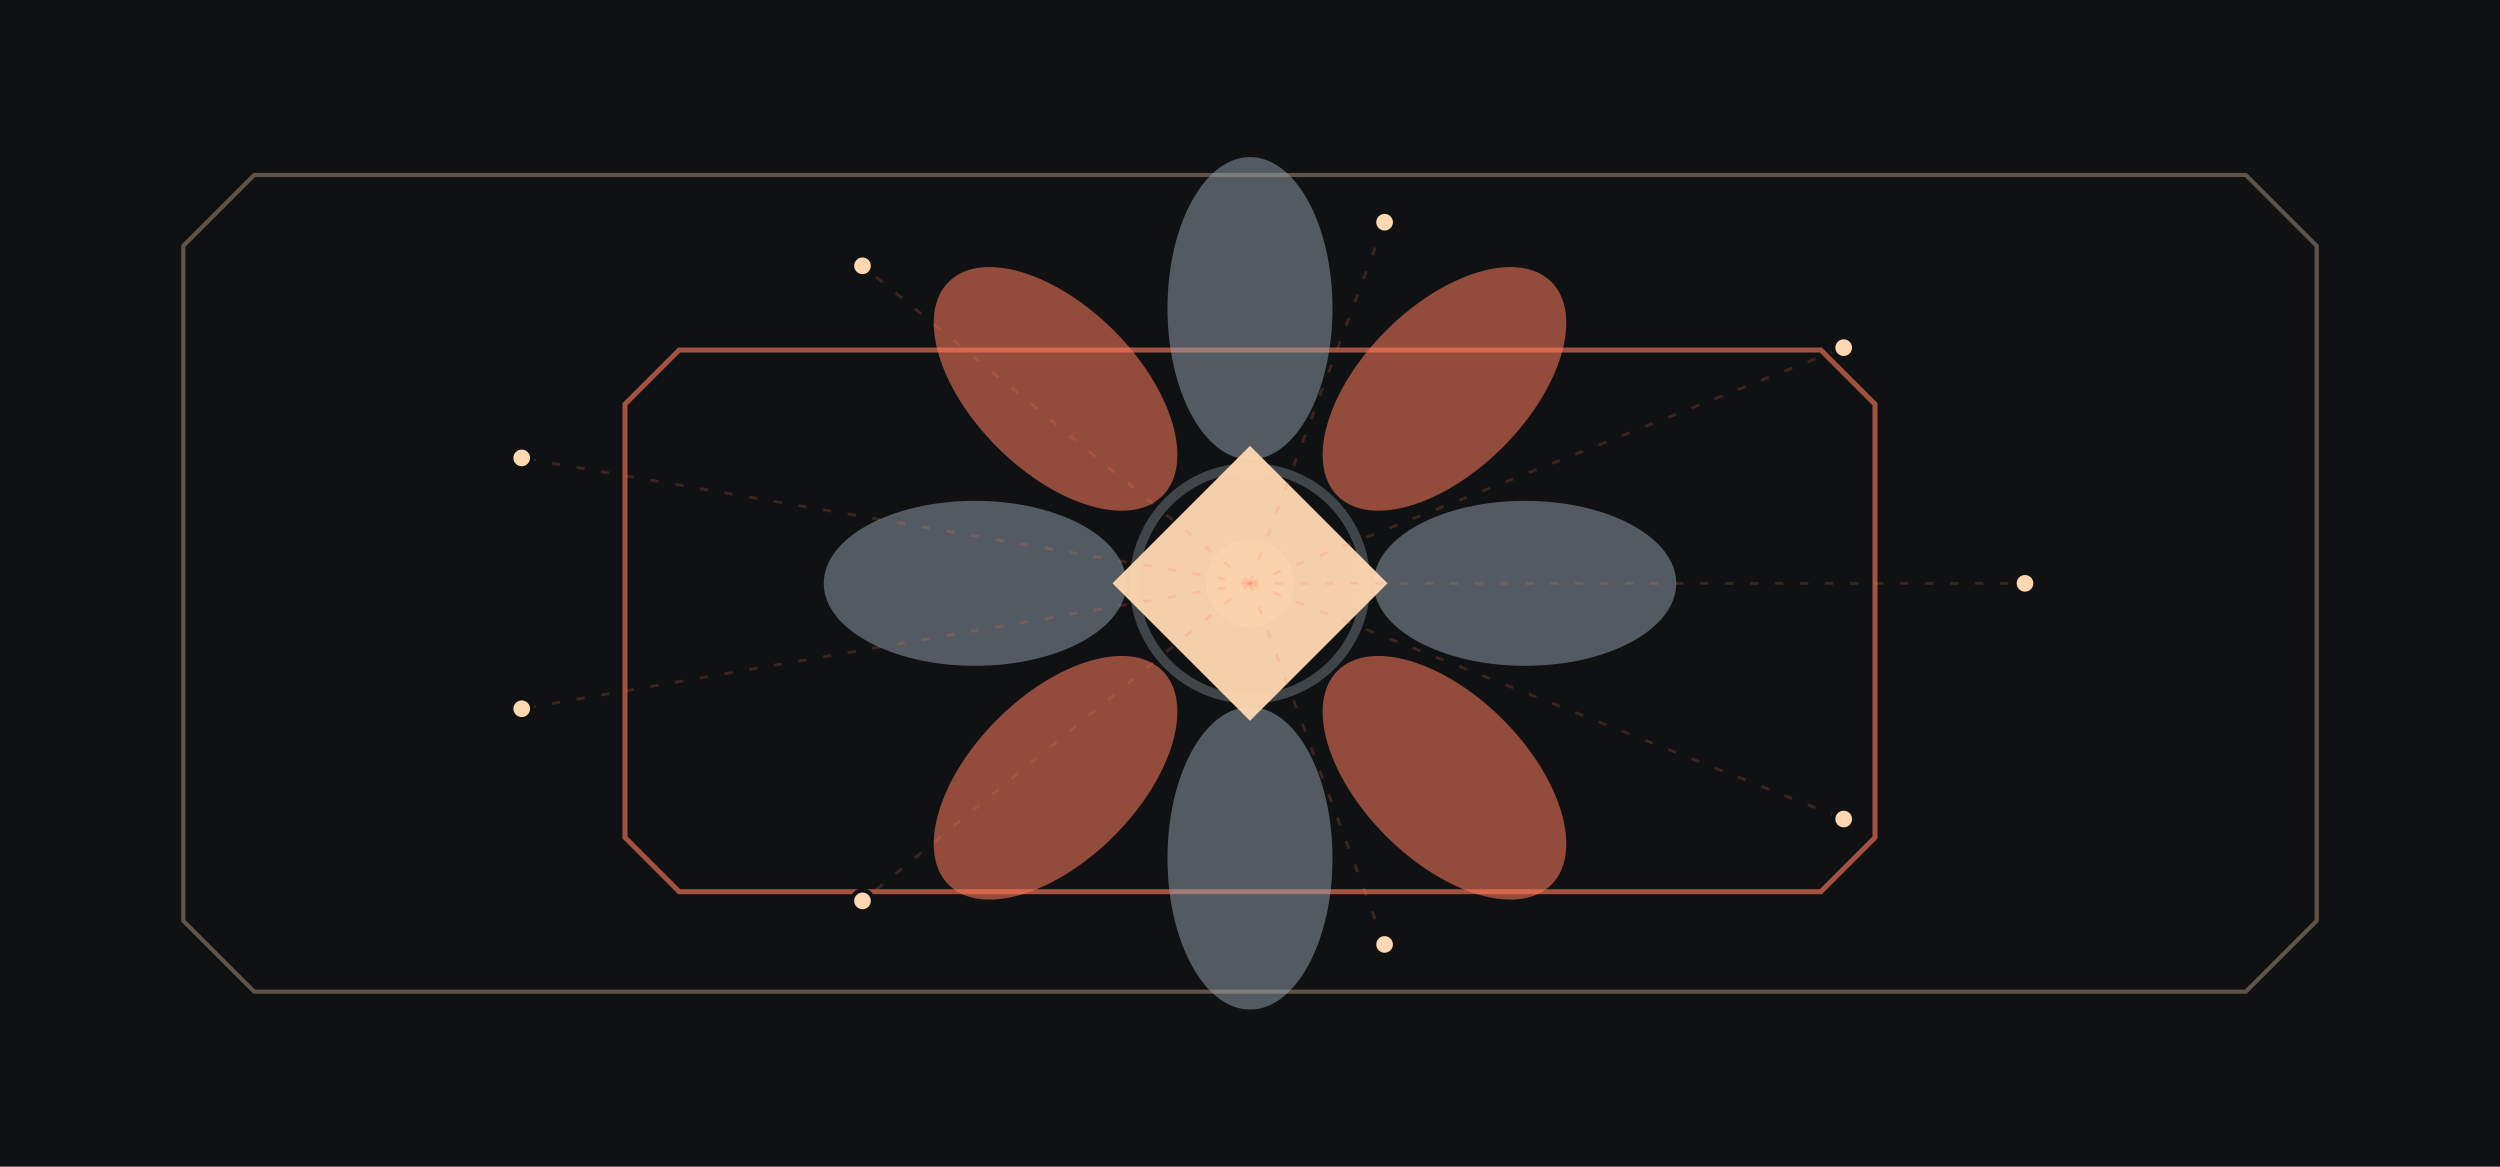
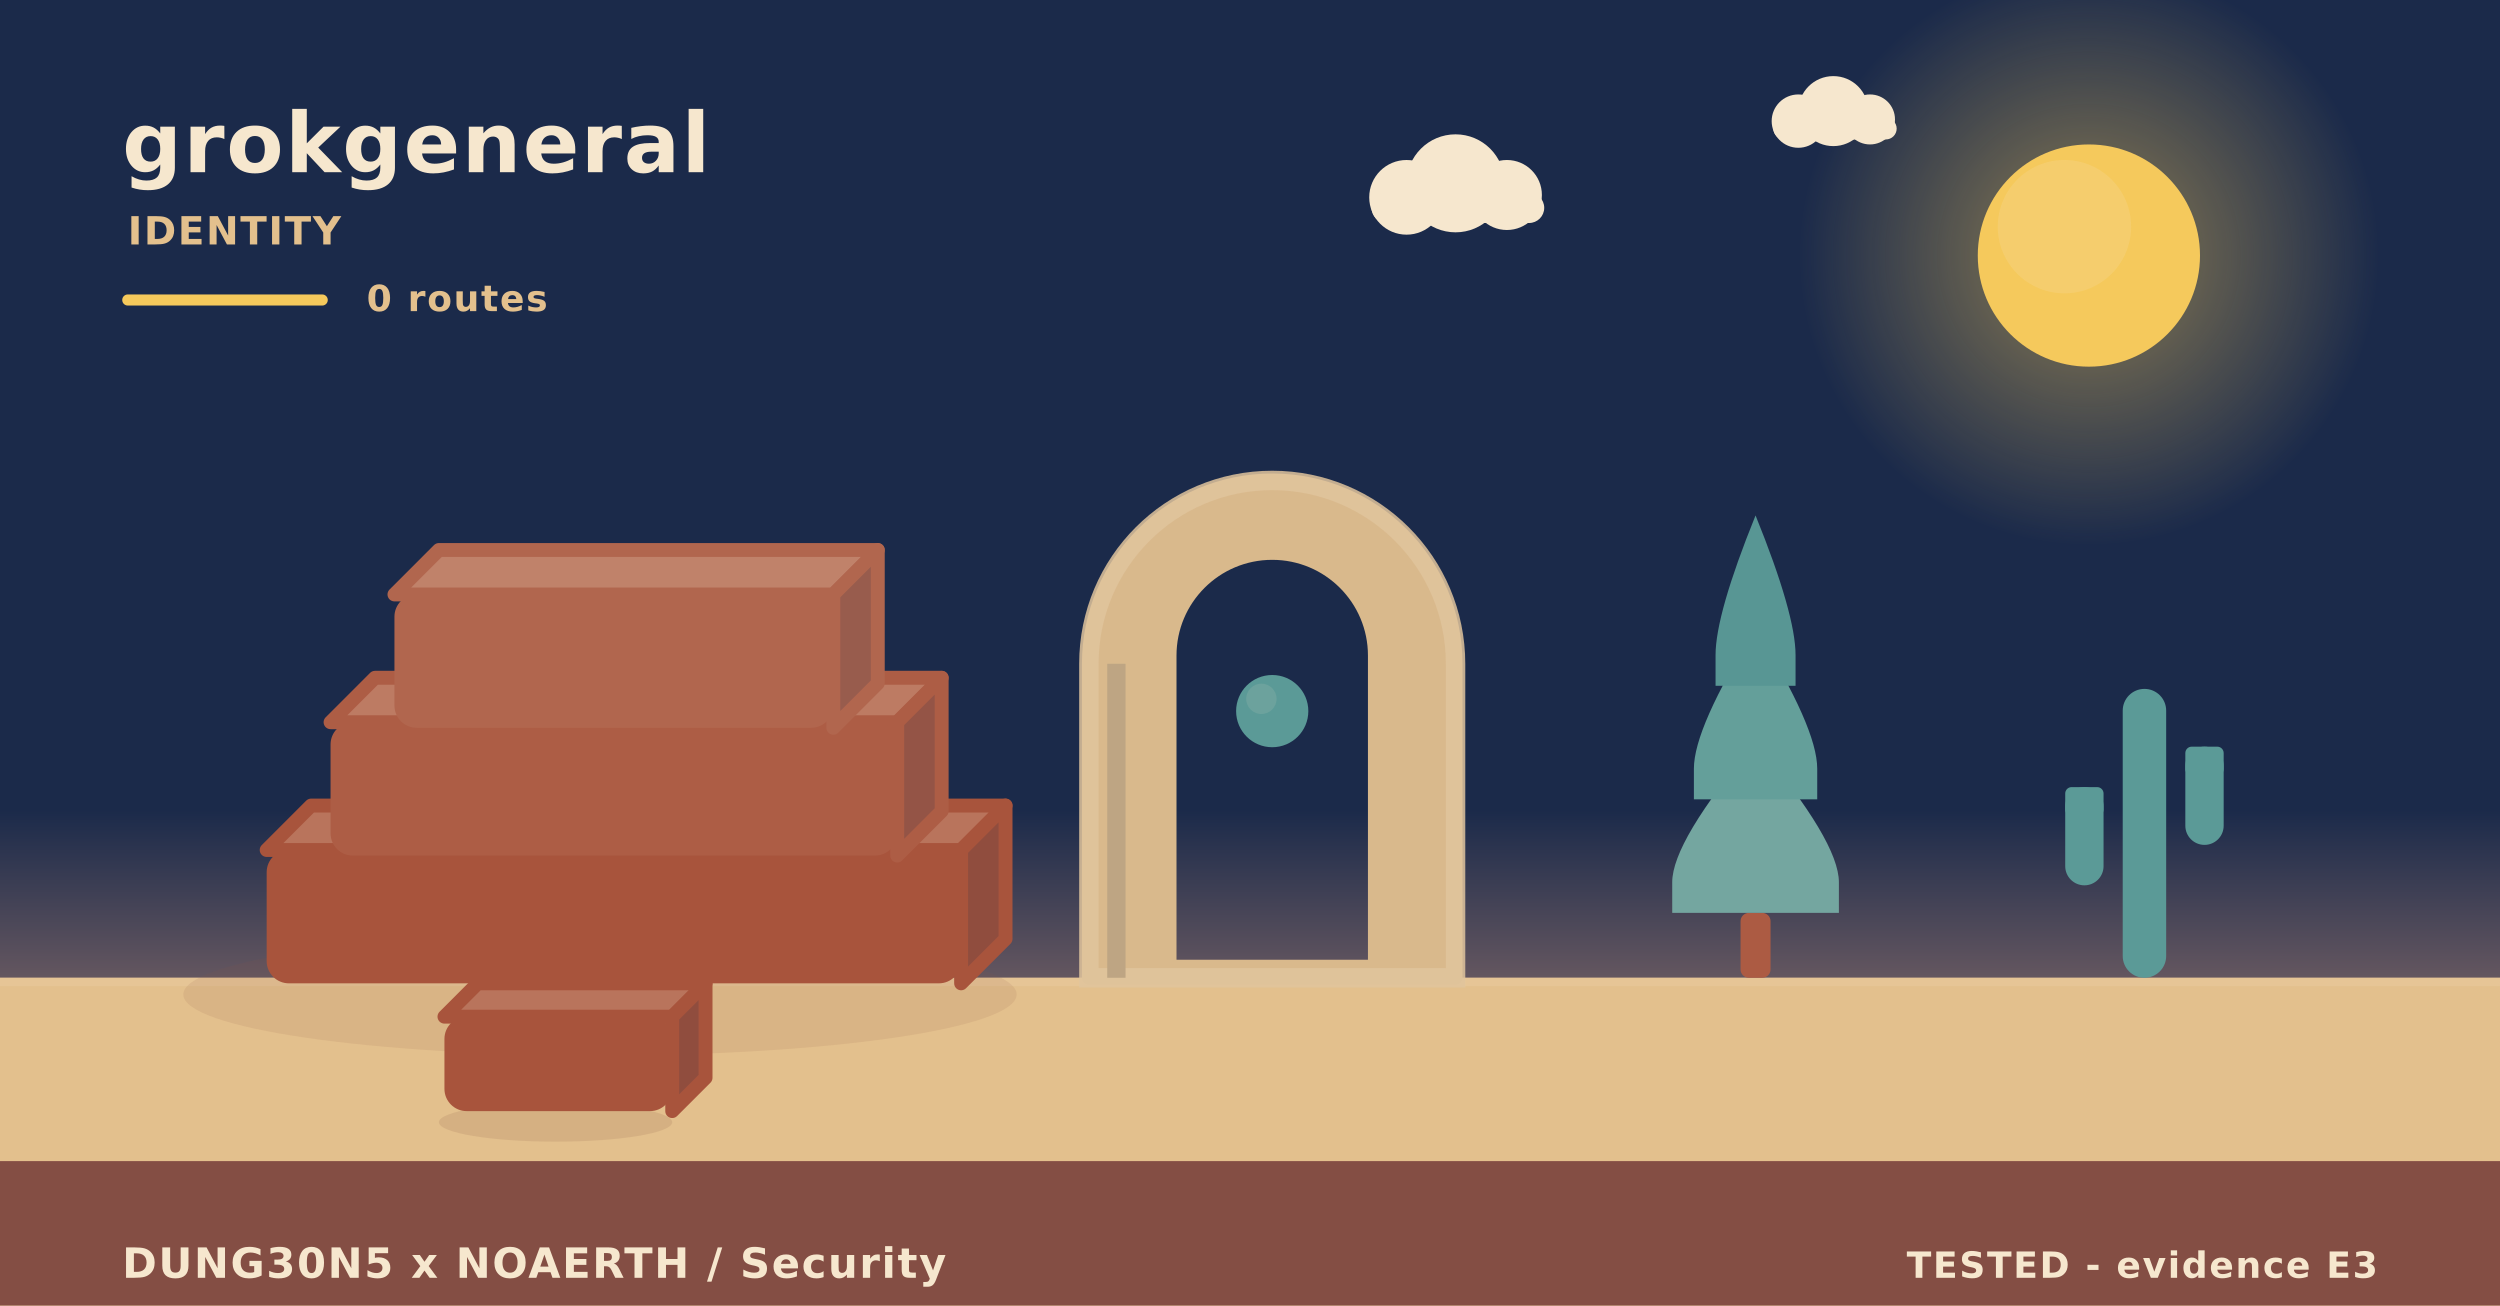
- <svg xmlns="http://www.w3.org/2000/svg" viewBox="0 0 1200 560" width="1200" height="560" role="img" aria-label="grokgeneral hero">
-   <rect width="1200" height="560" fill="#0f1113" />
-   <defs>
-     <linearGradient id="gh" x1="0" y1="0" x2="1" y2="1">
-       <stop offset="0%" stop-color="#ff7a5c" />
-       <stop offset="100%" stop-color="#9aa5b1" />
-     </linearGradient>
-   </defs>
-   <path d="M122.00,84.00 H1078.00 L1112.00,118.00 V442.00 L1078.00,476.00 H122.00 L88.00,442.00 V118.00 Z" fill="none" stroke="rgba(255,216,177,0.420)" stroke-width="2.00" opacity="0.80" />
-   <path d="M326.00,168.00 H874.00 L900.00,194.00 V402.00 L874.00,428.00 H326.00 L300.00,402.00 V194.00 Z" fill="none" stroke="rgba(255,122,92,0.680)" stroke-width="2.40" opacity="0.90" />
-   <ellipse cx="600.00" cy="148.00" rx="39.60" ry="72.60" fill="rgba(154,165,177,0.500)" opacity="1.00" transform="rotate(0.0 600.00 148.00)" />
-   <ellipse cx="693.34" cy="186.66" rx="39.60" ry="72.60" fill="rgba(255,122,92,0.550)" opacity="1.00" transform="rotate(45.0 693.34 186.66)" />
-   <ellipse cx="732.00" cy="280.00" rx="39.60" ry="72.60" fill="rgba(154,165,177,0.500)" opacity="1.00" transform="rotate(90.0 732.00 280.00)" />
-   <ellipse cx="693.34" cy="373.34" rx="39.60" ry="72.60" fill="rgba(255,122,92,0.550)" opacity="1.00" transform="rotate(135.0 693.34 373.34)" />
-   <ellipse cx="600.00" cy="412.00" rx="39.60" ry="72.60" fill="rgba(154,165,177,0.500)" opacity="1.00" transform="rotate(180.0 600.00 412.00)" />
-   <ellipse cx="506.66" cy="373.34" rx="39.60" ry="72.60" fill="rgba(255,122,92,0.550)" opacity="1.00" transform="rotate(225.0 506.66 373.34)" />
-   <ellipse cx="468.00" cy="280.00" rx="39.60" ry="72.60" fill="rgba(154,165,177,0.500)" opacity="1.00" transform="rotate(270.0 468.00 280.00)" />
-   <ellipse cx="506.66" cy="186.66" rx="39.60" ry="72.60" fill="rgba(255,122,92,0.550)" opacity="1.00" transform="rotate(315.0 506.66 186.66)" />
-   <circle cx="600.00" cy="280.00" r="55.44" fill="none" stroke="rgba(154,165,177,0.500)" stroke-width="4.62" opacity="0.70" />
-   <circle cx="600.00" cy="280.00" r="21.12" fill="rgba(255,122,92,0.550)" opacity="1.00" />
-   <polygon points="600.00,214.00 666.00,280.00 600.00,346.00 534.00,280.00" fill="#ffd8b1" opacity="0.95" />
-   <line x1="600.00" y1="280.00" x2="972.00" y2="280.00" stroke="rgba(255,122,92,0.340)" stroke-width="1.40" opacity="0.55" stroke-dasharray="4 8" />
-   <circle cx="972.00" cy="280.00" r="5.00" fill="#ffd8b1" opacity="1.00" stroke="#0f1113" stroke-width="2.00" />
-   <line x1="600.00" y1="280.00" x2="884.97" y2="393.13" stroke="rgba(255,122,92,0.340)" stroke-width="1.40" opacity="0.55" stroke-dasharray="4 8" />
-   <circle cx="884.97" cy="393.13" r="5.00" fill="#ffd8b1" opacity="1.00" stroke="#0f1113" stroke-width="2.00" />
-   <line x1="600.00" y1="280.00" x2="664.60" y2="453.33" stroke="rgba(255,122,92,0.340)" stroke-width="1.40" opacity="0.55" stroke-dasharray="4 8" />
-   <circle cx="664.60" cy="453.33" r="5.00" fill="#ffd8b1" opacity="1.00" stroke="#0f1113" stroke-width="2.00" />
-   <line x1="600.00" y1="280.00" x2="414.00" y2="432.42" stroke="rgba(255,122,92,0.340)" stroke-width="1.40" opacity="0.55" stroke-dasharray="4 8" />
-   <circle cx="414.00" cy="432.42" r="5.00" fill="#ffd8b1" opacity="1.00" stroke="#0f1113" stroke-width="2.00" />
-   <line x1="600.00" y1="280.00" x2="250.43" y2="340.20" stroke="rgba(255,122,92,0.340)" stroke-width="1.40" opacity="0.55" stroke-dasharray="4 8" />
-   <circle cx="250.43" cy="340.20" r="5.00" fill="#ffd8b1" opacity="1.00" stroke="#0f1113" stroke-width="2.00" />
-   <line x1="600.00" y1="280.00" x2="250.43" y2="219.80" stroke="rgba(255,122,92,0.340)" stroke-width="1.40" opacity="0.55" stroke-dasharray="4 8" />
-   <circle cx="250.43" cy="219.80" r="5.00" fill="#ffd8b1" opacity="1.00" stroke="#0f1113" stroke-width="2.00" />
-   <line x1="600.00" y1="280.00" x2="414.00" y2="127.58" stroke="rgba(255,122,92,0.340)" stroke-width="1.40" opacity="0.55" stroke-dasharray="4 8" />
-   <circle cx="414.00" cy="127.58" r="5.00" fill="#ffd8b1" opacity="1.00" stroke="#0f1113" stroke-width="2.00" />
-   <line x1="600.00" y1="280.00" x2="664.60" y2="106.67" stroke="rgba(255,122,92,0.340)" stroke-width="1.40" opacity="0.55" stroke-dasharray="4 8" />
-   <circle cx="664.60" cy="106.67" r="5.00" fill="#ffd8b1" opacity="1.00" stroke="#0f1113" stroke-width="2.00" />
-   <line x1="600.00" y1="280.00" x2="884.97" y2="166.87" stroke="rgba(255,122,92,0.340)" stroke-width="1.40" opacity="0.55" stroke-dasharray="4 8" />
-   <circle cx="884.97" cy="166.87" r="5.00" fill="#ffd8b1" opacity="1.00" stroke="#0f1113" stroke-width="2.00" />
+ <svg xmlns="http://www.w3.org/2000/svg" width="900" height="470" viewBox="0 0 900 470" role="img" aria-label="grokgeneral - identity">
+   <linearGradient id="skyh" x1="0" y1="0" x2="0" y2="1">
+     <stop offset="0" stop-color="#1b2a4a" />
+     <stop offset="0.62" stop-color="#1b2a4a" />
+     <stop offset="1" stop-color="#f3ad8a" />
+   </linearGradient>
+   <rect width="900" height="470" fill="url(#skyh)" />
+   <radialGradient id="sunh">
+     <stop offset="0.35" stop-color="#f5c95c" stop-opacity="0.34" />
+     <stop offset="1" stop-color="#f5c95c" stop-opacity="0" />
+   </radialGradient>
+   <circle cx="752" cy="92" r="104" fill="url(#sunh)" />
+   <circle cx="752" cy="92" r="40" fill="#f5c95c" />
+   <circle cx="743.2" cy="81.6" r="24" fill="#f5d27e" opacity="0.5" />
+   <g>
+     <circle cx="524" cy="66" r="17.64" fill="#f6e7ce" />
+     <circle cx="506.36" cy="71.04" r="13.44" fill="#f6e7ce" />
+     <circle cx="542.48" cy="70.2" r="12.6" fill="#f6e7ce" />
+     <rect x="493.76" y="69.36" width="62.16" height="10.92" rx="5.46" fill="#f6e7ce" />
+   </g>
+   <g>
+     <circle cx="660" cy="40" r="12.6" fill="#f6e7ce" />
+     <circle cx="647.4" cy="43.6" r="9.6" fill="#f6e7ce" />
+     <circle cx="673.2" cy="43" r="9" fill="#f6e7ce" />
+     <rect x="638.4" y="42.4" width="44.4" height="7.8" rx="3.9" fill="#f6e7ce" />
+   </g>
+   <rect x="0" y="352" width="900" height="118" fill="#e3c08d" />
+   <rect x="0" y="352" width="900" height="3" fill="#e6c596" />
+   <text x="44" y="62" font-family="Verdana,DejaVu Sans,sans-serif" font-size="30" font-weight="700" letter-spacing="0.6" fill="#f6e7ce" text-anchor="start">grokgeneral</text>
+   <text x="46" y="88" font-family="Verdana,DejaVu Sans,sans-serif" font-size="14" font-weight="700" letter-spacing="0.6" fill="#e3c08d" text-anchor="start">IDENTITY</text>
+   <rect x="44" y="106" width="74" height="4" rx="2" fill="#f5c95c" />
+   <text x="132" y="112" font-family="Verdana,DejaVu Sans,sans-serif" font-size="13" font-weight="700" letter-spacing="0.6" fill="#e3c08d" text-anchor="start">0 routes</text>
+   <ellipse cx="216" cy="358" rx="150" ry="22" fill="rgba(138,90,68,0.11)" />
+   <path d="M96,306 L346,306 L362,290 L112,290 Z" fill="#b9745c" stroke="#a8543c" stroke-width="5" stroke-linejoin="round" />
+   <path d="M346,306 L362,290 L362,338 L346,354 Z" fill="#904d3e" stroke="#a8543c" stroke-width="5" stroke-linejoin="round" />
+   <rect x="96" y="306" width="250" height="48" rx="8" fill="#a8543c" />
+   <path d="M119,260 L323,260 L339,244 L135,244 Z" fill="#bd7b63" stroke="#ad5d45" stroke-width="5" stroke-linejoin="round" />
+   <path d="M323,260 L339,244 L339,292 L323,308 Z" fill="#945446" stroke="#ad5d45" stroke-width="5" stroke-linejoin="round" />
+   <rect x="119" y="260" width="204" height="48" rx="8" fill="#ad5d45" />
+   <path d="M142,214 L300,214 L316,198 L158,198 Z" fill="#c0826a" stroke="#b1664e" stroke-width="5" stroke-linejoin="round" />
+   <path d="M300,214 L316,198 L316,246 L300,262 Z" fill="#985c4d" stroke="#b1664e" stroke-width="5" stroke-linejoin="round" />
+   <rect x="142" y="214" width="158" height="48" rx="8" fill="#b1664e" />
+   <path d="M392,352 L392,238.96 A66,66 0 0 1 524,238.96 L524,352 Z M421.04,348 L421.04,236 A36.96,36.96 0 0 1 494.96,236 L494.96,348 Z" fill="#d9b98c" fill-rule="evenodd" stroke="#d9b98c" stroke-width="5" stroke-linejoin="round" />
+   <path d="M392,352 L392,238.96 A66,66 0 0 1 524,238.96 L524,352 Z" fill="none" stroke="#e0c49c" stroke-width="7" stroke-linecap="round" opacity="0.85" />
+   <rect x="398.6" y="238.96" width="6.6" height="113.04" fill="#bea583" />
+   <circle cx="458" cy="256" r="13" fill="#5b9a97" />
+   <circle cx="454.1" cy="251.58" r="5.46" fill="#7aa9a2" opacity="0.55" />
+   <rect x="626.6" y="328.64" width="10.8" height="23.36" rx="3" fill="#ac5b43" />
+   <path d="M632,267.32 Q602,302.89 602,317.6 Q602,328.64 602,328.64 L662,328.64 Q662,328.64 662,317.6 Q662,302.89 632,267.32 Z" fill="#74a6a0" />
+   <path d="M632,226.44 Q609.8,262.01 609.8,276.72 Q609.8,287.76 609.8,287.76 L654.2,287.76 Q654.2,287.76 654.2,276.72 Q654.2,262.01 632,226.44 Z" fill="#649f9a" />
+   <path d="M632,185.56 Q617.6,221.13 617.6,235.84 Q617.6,246.88 617.6,246.88 L646.4,246.88 Q646.4,246.88 646.4,235.84 Q646.4,221.13 632,185.56 Z" fill="#589694" />
+   <rect x="764.18" y="248" width="15.64" height="104" rx="7.82" fill="#5b9a97" />
+   <rect x="743.48" y="283.36" width="13.8" height="35.36" rx="6.9" fill="#5b9a97" />
+   <rect x="743.48" y="283.36" width="13.8" height="10.4" rx="2.3" fill="#5b9a97" />
+   <rect x="786.72" y="268.8" width="13.8" height="35.36" rx="6.9" fill="#5b9a97" />
+   <rect x="786.72" y="268.8" width="13.8" height="10.4" rx="2.3" fill="#5b9a97" />
+   <ellipse cx="200" cy="404" rx="42" ry="7" fill="rgba(138,90,68,0.15)" />
+   <path d="M160,366 L242,366 L254,354 L172,354 Z" fill="#b9745c" stroke="#a8543c" stroke-width="5" stroke-linejoin="round" />
+   <path d="M242,366 L254,354 L254,388 L242,400 Z" fill="#904d3e" stroke="#a8543c" stroke-width="5" stroke-linejoin="round" />
+   <rect x="160" y="366" width="82" height="34" rx="8" fill="#a8543c" />
+   <rect x="0" y="418" width="900" height="52" rx="0" fill="#7e4740" opacity="0.94" />
+   <text x="44" y="460" font-family="Verdana,DejaVu Sans,sans-serif" font-size="15" font-weight="700" letter-spacing="0.6" fill="#f6e7ce" text-anchor="start">DUNG30N5 x NOAERTH  /  Security</text>
+   <text x="856" y="460" font-family="Verdana,DejaVu Sans,sans-serif" font-size="13" font-weight="700" letter-spacing="0.6" fill="#f6e7ce" text-anchor="end">TESTED  -  evidence E3</text>
</svg>
